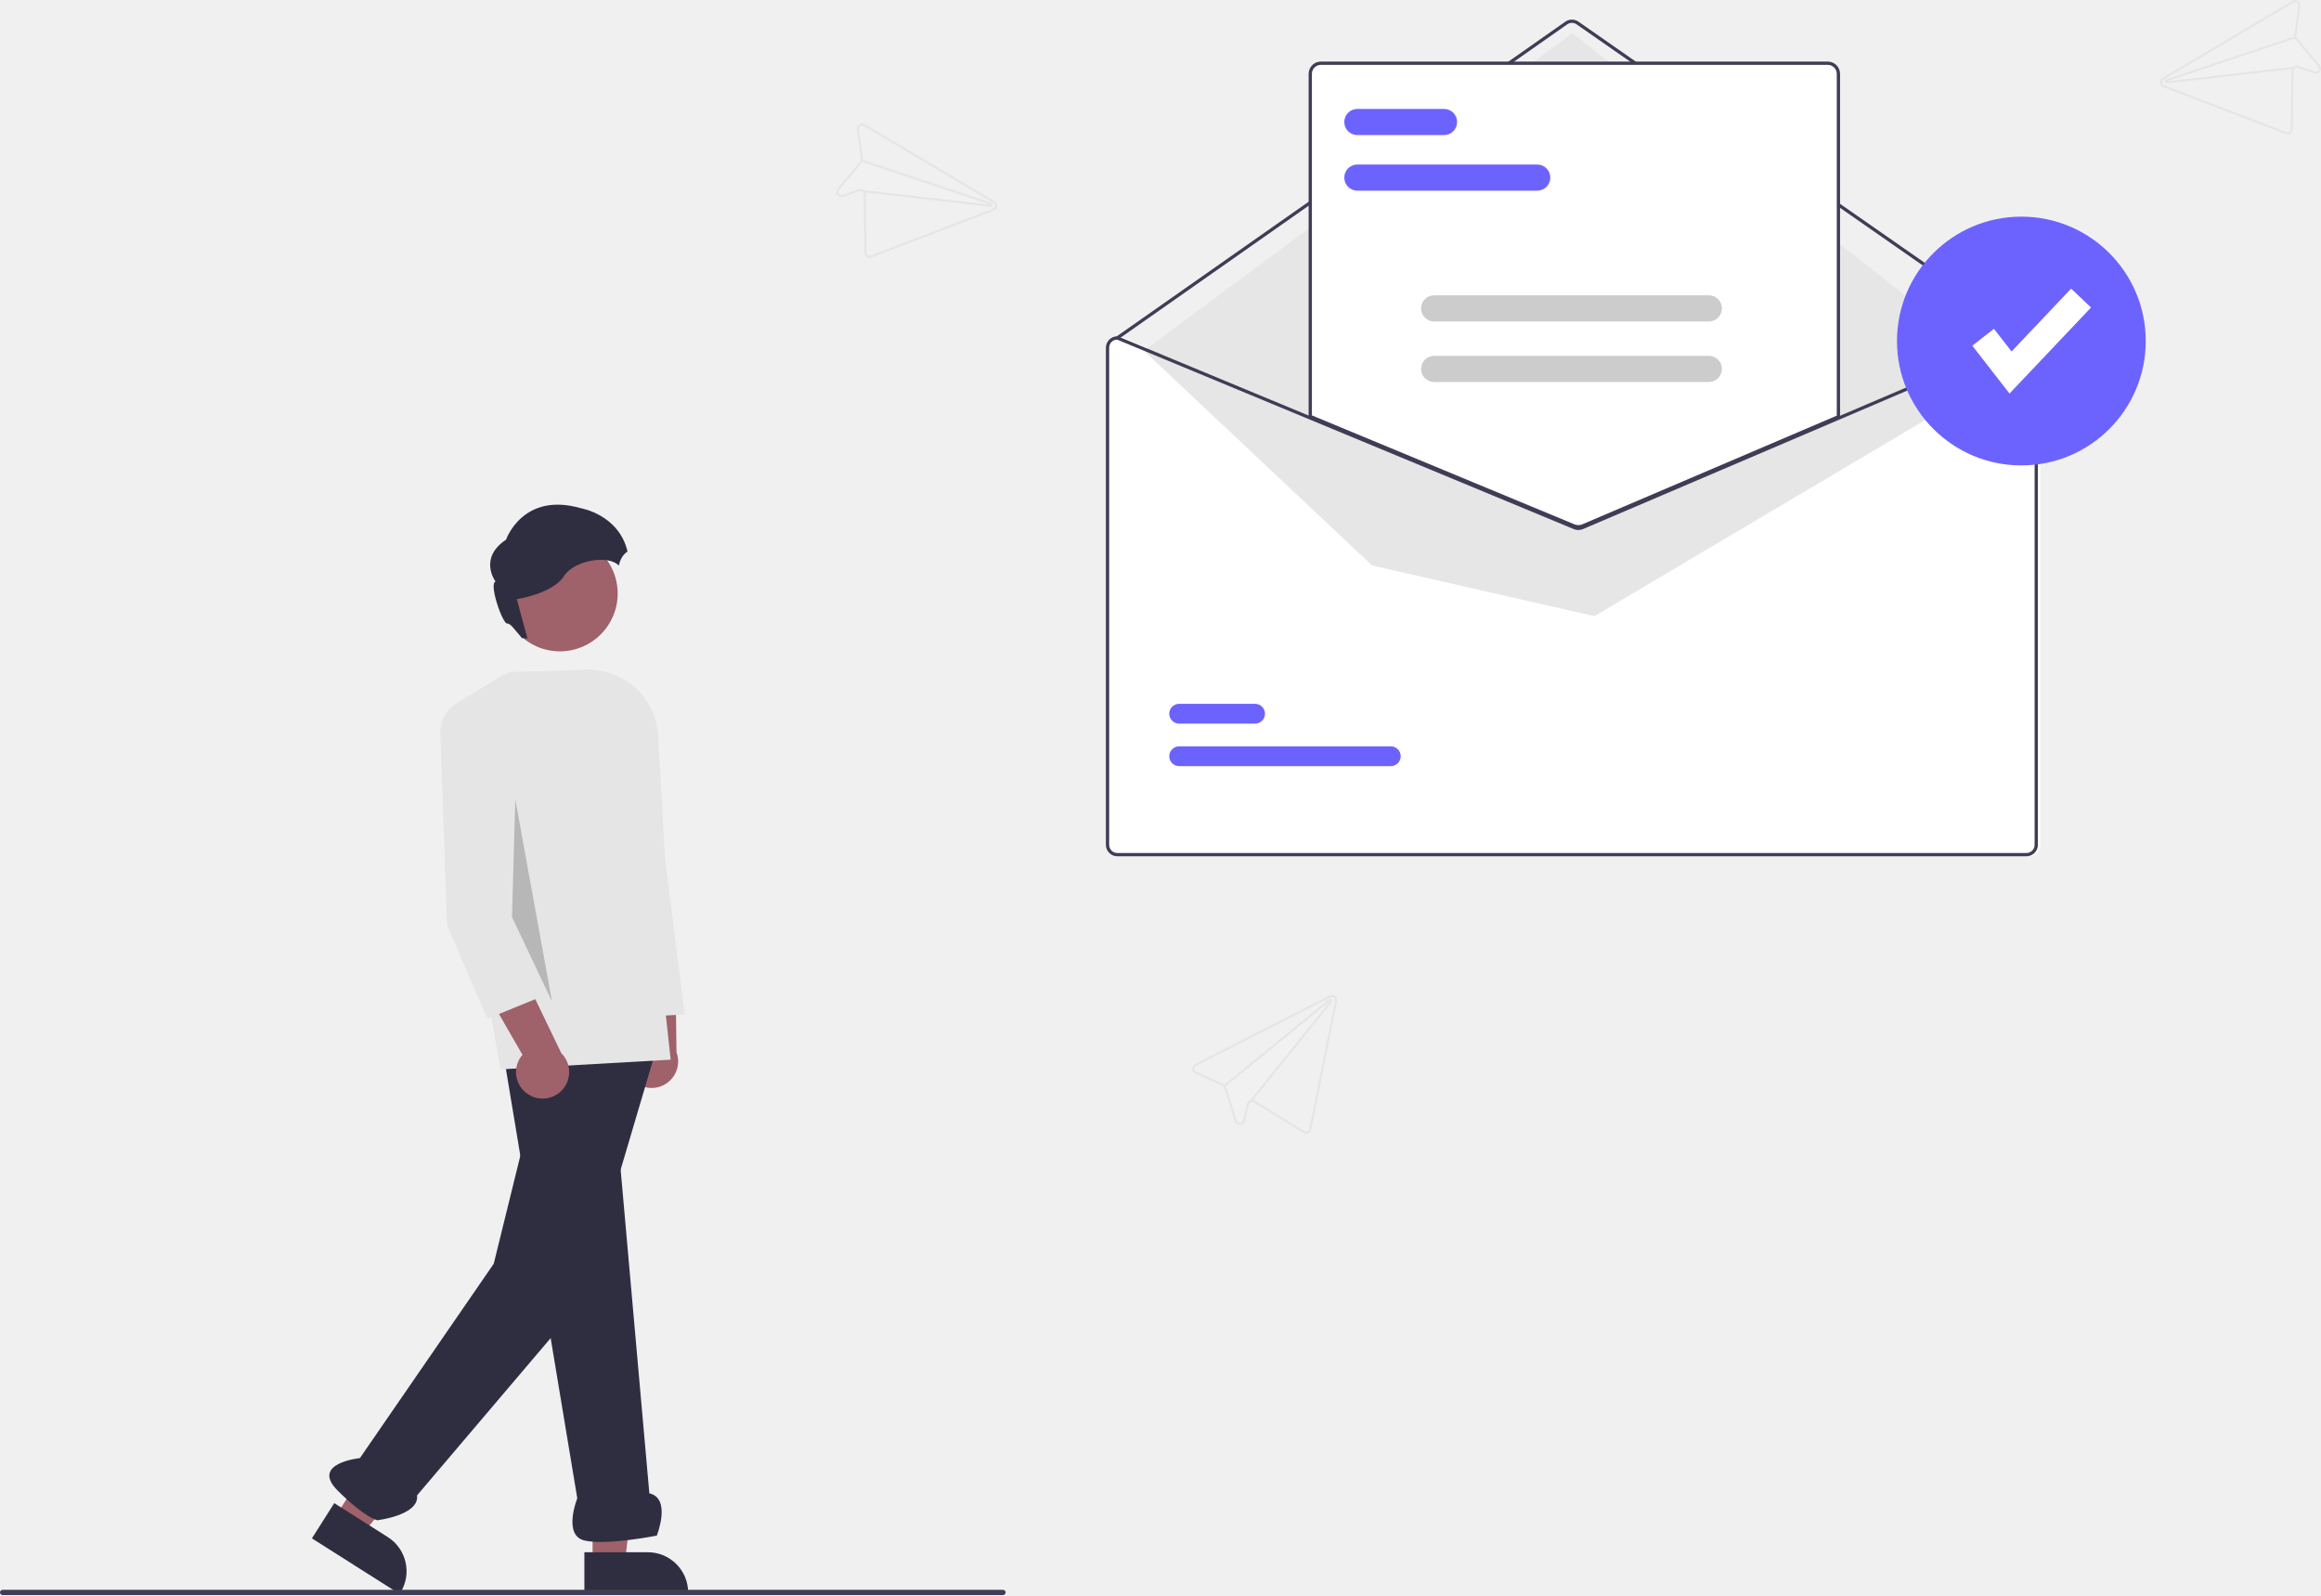
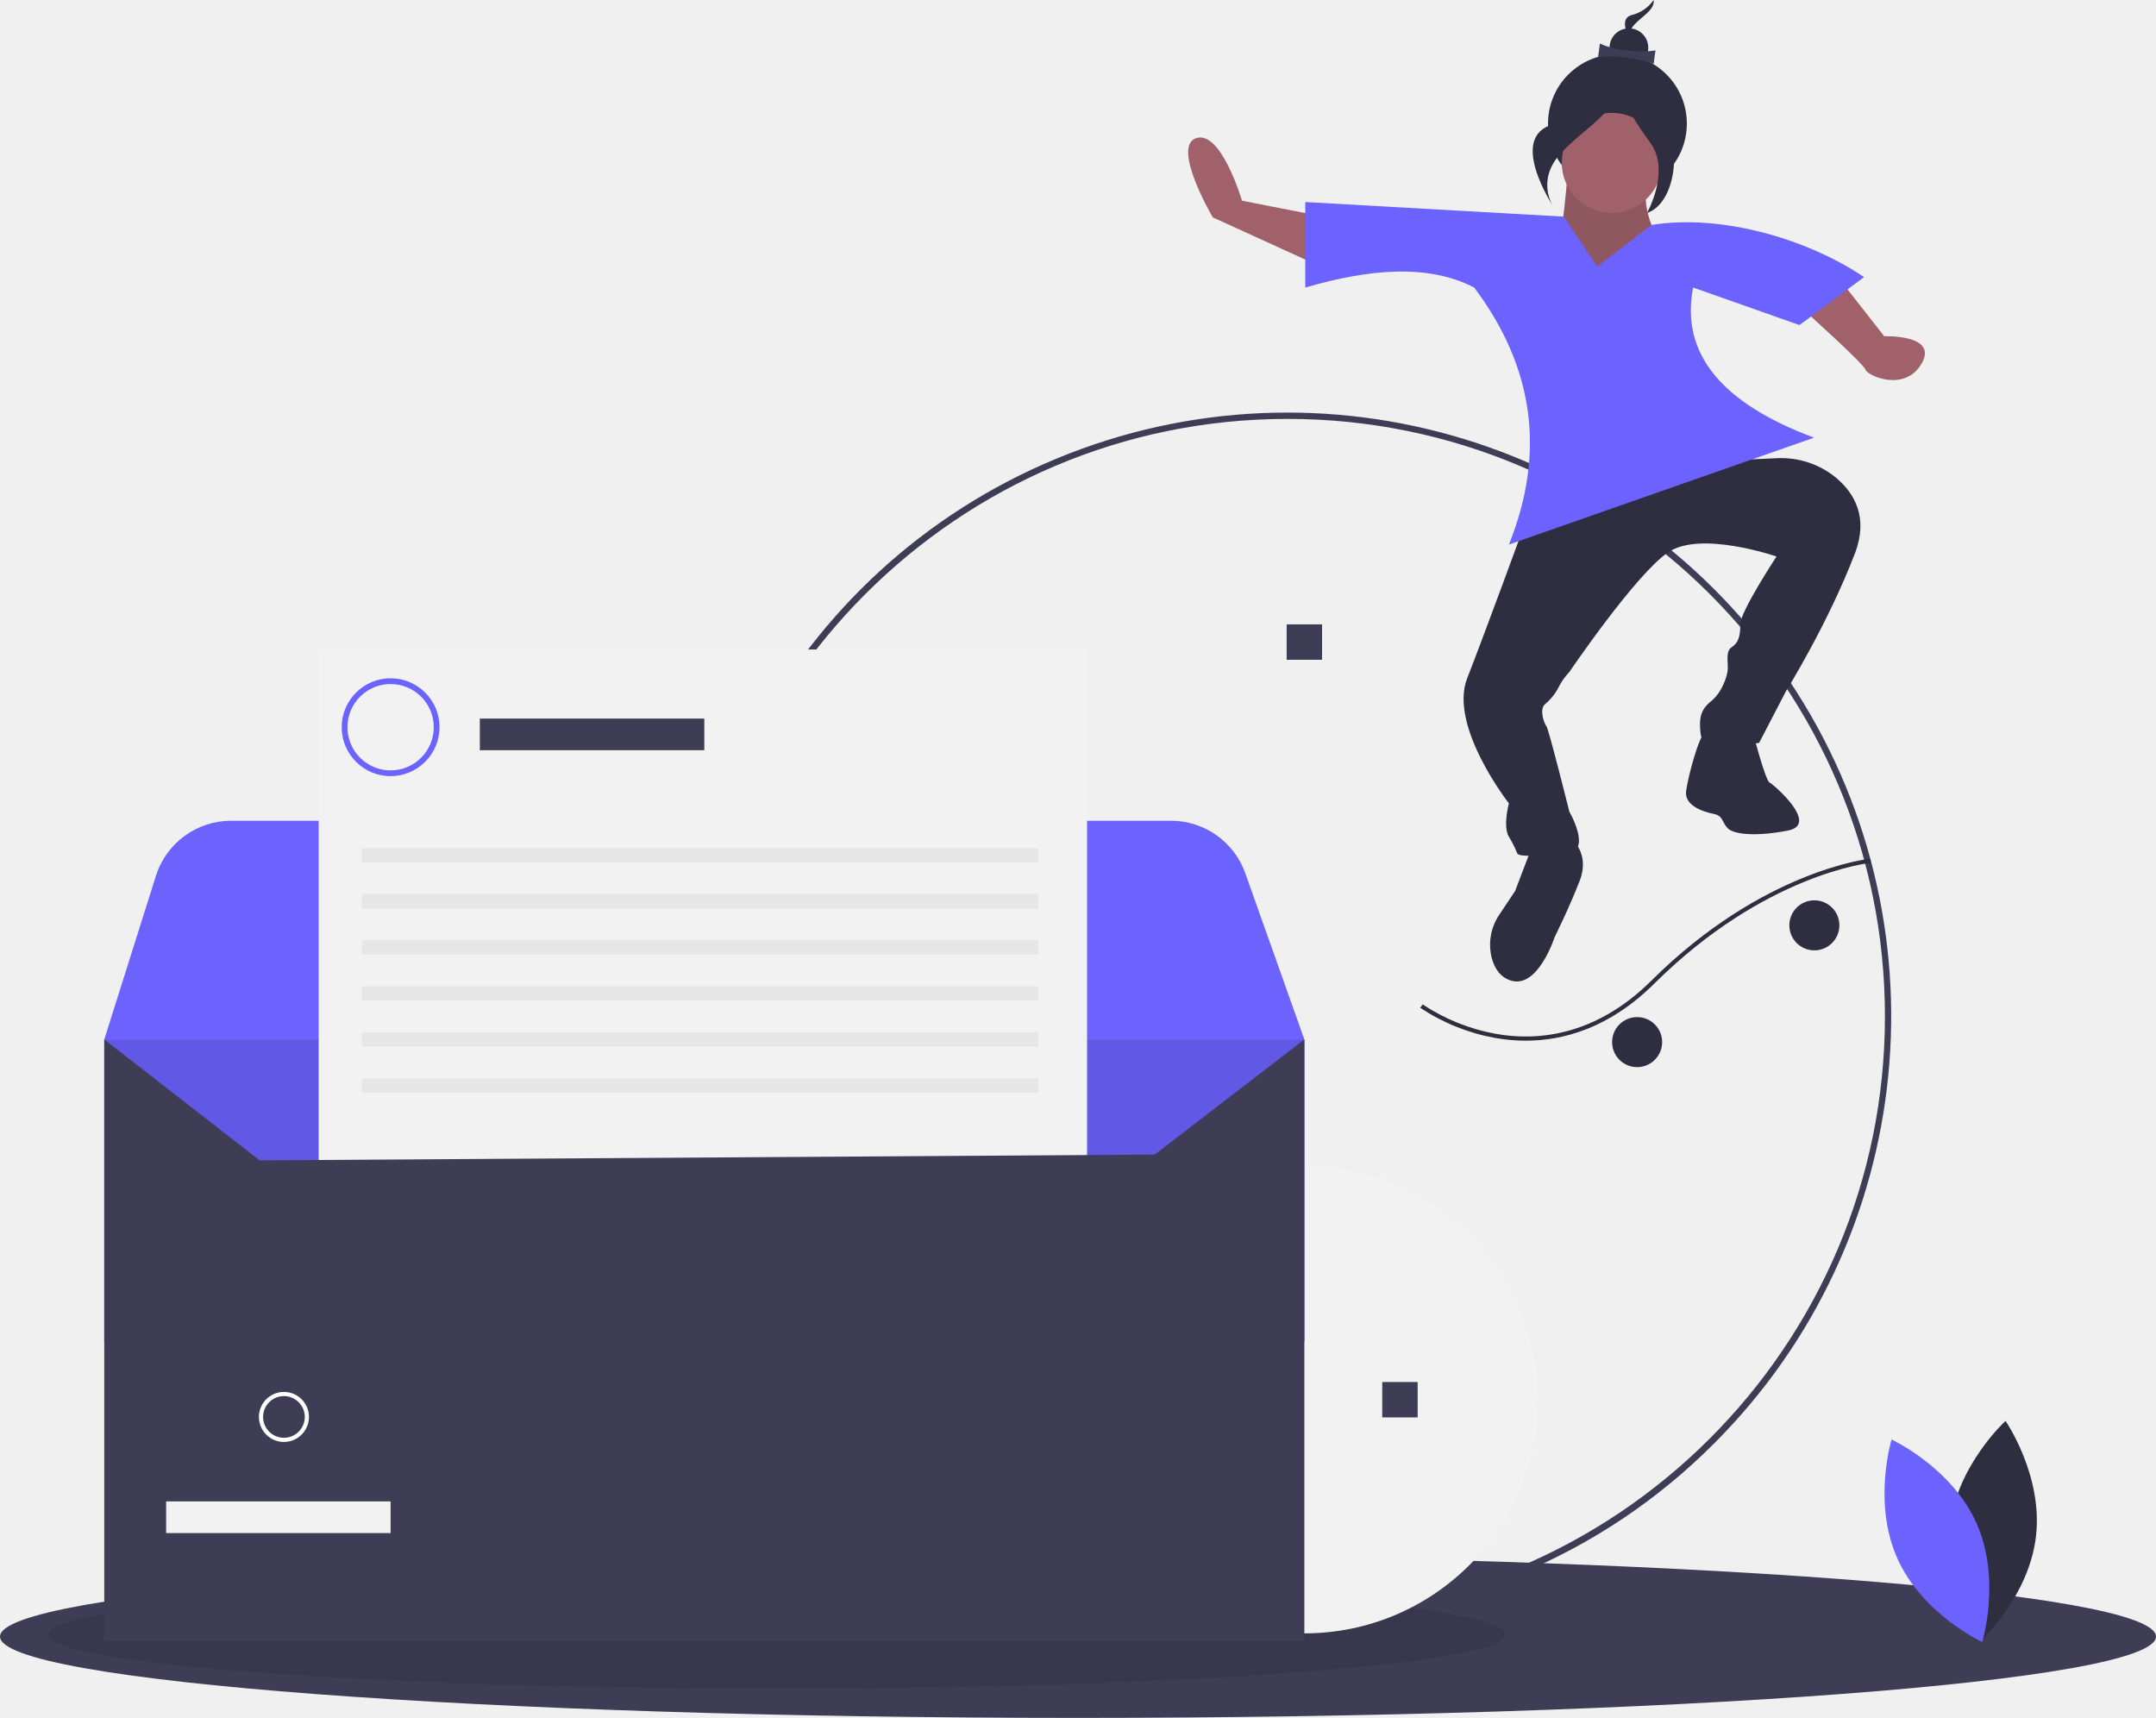
- <svg xmlns="http://www.w3.org/2000/svg" id="b9d164a0-f9aa-42f6-aed8-a14c053e9183" data-name="Layer 1" width="883.968" height="607.464" viewBox="0 0 883.968 607.464">
-   <path d="M930.734,274.341h-.125l-71.49,30.527-97.813,41.767a3.155,3.155,0,0,1-2.416.012L657.975,304.78l-73.246-30.39-.112-.05h-.125a4.364,4.364,0,0,0-4.359,4.359V468.012a4.364,4.364,0,0,0,4.359,4.359H930.734a4.364,4.364,0,0,0,4.359-4.359V278.7A4.364,4.364,0,0,0,930.734,274.341Z" transform="translate(-158.0159 -146.268)" fill="#fff" />
-   <path d="M931.045,275.586a.621.621,0,0,1-.355-.112L758.466,155.533a3.123,3.123,0,0,0-3.567.006L583.916,275.473a.623.623,0,0,1-.715-1.02l170.983-119.934a4.373,4.373,0,0,1,4.994-.008l172.223,119.941a.623.623,0,0,1-.356,1.134Z" transform="translate(-158.0159 -146.268)" fill="#3f3d56" />
-   <polygon points="435.67 133.57 598.834 12.645 763.237 142.174 607.241 234.65 522.549 215.346 435.67 133.57" fill="#e6e6e6" />
-   <path d="M687.714,438.037h-80.607a3.766,3.766,0,0,1-.011-7.532h80.618a3.766,3.766,0,0,1,.011,7.532Z" transform="translate(-158.0159 -146.268)" fill="#6c63ff" />
-   <path d="M636.027,421.846h-28.92a3.766,3.766,0,0,1-.011-7.532H636.027a3.766,3.766,0,1,1,.011,7.532Z" transform="translate(-158.0159 -146.268)" fill="#6c63ff" />
-   <path d="M759.145,347.191a4.71,4.71,0,0,1-1.787-.35L656.73,305.087V174.391a4.364,4.364,0,0,1,4.359-4.359H854.137a4.364,4.364,0,0,1,4.359,4.359V305.179l-.189.081-97.322,41.561A4.743,4.743,0,0,1,759.145,347.191Z" transform="translate(-158.0159 -146.268)" fill="#fff" />
-   <path d="M759.145,347.502a5.027,5.027,0,0,1-1.905-.373L656.418,305.295V174.391a4.676,4.676,0,0,1,4.671-4.671H854.137a4.676,4.676,0,0,1,4.671,4.671V305.384L761.108,347.107A5.05,5.05,0,0,1,759.145,347.502ZM657.664,304.463,757.715,345.978a3.81,3.81,0,0,0,2.907-.017L857.562,304.562V174.391a3.429,3.429,0,0,0-3.425-3.425H661.089a3.429,3.429,0,0,0-3.425,3.425Z" transform="translate(-158.0159 -146.268)" fill="#3f3d56" />
-   <path d="M929.8,274.341h-.125L858.185,304.867l-97.813,41.767a3.155,3.155,0,0,1-2.416.012L657.041,304.78l-73.246-30.39-.112-.05H583.558a4.364,4.364,0,0,0-4.359,4.359V468.012a4.364,4.364,0,0,0,4.359,4.359H929.8a4.364,4.364,0,0,0,4.359-4.359V278.7A4.364,4.364,0,0,0,929.8,274.341Zm3.114,193.671a3.115,3.115,0,0,1-3.114,3.114H583.558a3.115,3.115,0,0,1-3.114-3.114V278.7a3.121,3.121,0,0,1,2.995-3.114L657.041,306.125l100.435,41.674a4.434,4.434,0,0,0,3.388-.019L858.185,306.218,929.924,275.586a3.124,3.124,0,0,1,2.989,3.114Z" transform="translate(-158.0159 -146.268)" fill="#3f3d56" />
-   <path d="M743.479,218.887H674.978a4.982,4.982,0,0,1,0-9.964h68.501a4.982,4.982,0,0,1,0,9.964Z" transform="translate(-158.0159 -146.268)" fill="#6c63ff" />
-   <path d="M707.983,197.714H674.978a4.982,4.982,0,0,1,0-9.964h33.005a4.982,4.982,0,0,1,0,9.964Z" transform="translate(-158.0159 -146.268)" fill="#6c63ff" />
-   <path d="M808.847,268.706H704.227a4.982,4.982,0,0,1,0-9.964H808.847a4.982,4.982,0,0,1,0,9.964Z" transform="translate(-158.0159 -146.268)" fill="#ccc" />
-   <path d="M808.847,291.747H704.227a4.982,4.982,0,0,1,0-9.964H808.847a4.982,4.982,0,0,1,0,9.964Z" transform="translate(-158.0159 -146.268)" fill="#ccc" />
-   <circle cx="769.853" cy="129.878" r="47.371" fill="#6c63ff" />
-   <polygon points="765.339 149.875 751.161 131.644 759.406 125.231 766.119 133.863 788.798 109.922 796.382 117.107 765.339 149.875" fill="#fff" />
-   <path d="M397.781,556.121a10.056,10.056,0,0,1,4.214-14.832l-3.081-35.602,16.326,8.848.423,32.452a10.11,10.11,0,0,1-17.882,9.134Z" transform="translate(-158.0159 -146.268)" fill="#9f616a" />
-   <path d="M400.875,533.598l-.133-.336-18.012-45.503-2.858-86.253.48-.034a26.466,26.466,0,0,1,28.321,25.113l2.642,46.374,7.489,59.643Z" transform="translate(-158.0159 -146.268)" fill="#e5e5e5" />
-   <polygon points="127.8 577.505 138.154 584.07 168.401 547.255 153.119 537.567 127.8 577.505" fill="#9f616a" />
-   <path d="M285.318,718.718l20.392,12.927.001.001a15.387,15.387,0,0,1,4.756,21.233l-.268.422-33.387-21.166Z" transform="translate(-158.0159 -146.268)" fill="#2f2e41" />
-   <polygon points="225.692 595.15 237.952 595.149 243.784 547.861 225.69 547.862 225.692 595.15" fill="#9f616a" />
-   <path d="M380.581,737.415l24.144-.001h.001a15.387,15.387,0,0,1,15.386,15.386v.5l-39.531.001Z" transform="translate(-158.0159 -146.268)" fill="#2f2e41" />
-   <path d="M349.019,543.284,377.881,716.886s-5.678,14.195,2.839,16.087,27.443-1.893,27.443-1.893,5.678-14.195-2.839-16.087l-16.087-181.389Z" transform="translate(-158.0159 -146.268)" fill="#2f2e41" />
-   <path d="M366.053,546.38l-19.995,81.174-50.978,74.02s-18.926,1.893-8.517,12.302S301.704,725.232,301.704,725.232s16.087-1.893,15.141-9.463l62.673-73.771,29.118-98.457Z" transform="translate(-158.0159 -146.268)" fill="#2f2e41" />
-   <path d="M348.603,553.529l-4.829-27.558c-7.272-7.601,6.468-26.392,8-28.433l-.899-11.686a3.507,3.507,0,0,1-1.993-1.085c-4.511-4.601-4.208-22.751-4.193-23.521L339.712,409.462l12.386-7.226,31.322-1.01L398.716,414.483l14.733,135.352-.525.029Z" transform="translate(-158.0159 -146.268)" fill="#e5e5e5" />
-   <path d="M359.443,563.194a10.056,10.056,0,0,1-2.443-15.225l-17.825-30.971,18.535,1.127,14.086,29.238a10.11,10.11,0,0,1-12.353,15.83Z" transform="translate(-158.0159 -146.268)" fill="#9f616a" />
-   <path d="M343.658,534.233,328.281,498.589l-2.57-72.812a13.098,13.098,0,0,1,6.607-11.862l17.739-10.84,3.827,76.544L365.331,525.367Z" transform="translate(-158.0159 -146.268)" fill="#e5e5e5" />
-   <circle cx="213.238" cy="226.044" r="22.008" fill="#9f616a" />
-   <path d="M379.212,339.816c-22.165-6.392-28.456,11.979-28.456,11.979-10.684,7.088-3.995,15.975-3.995,15.975-2.696.599,2.694,16.375,4.492,15.975.959-.213,3.425,2.731,5.517,5.522a11.07,11.07,0,0,1,2.137.205l-4.058-15.013s13.679-2.096,17.873-8.685c4.012-6.304,17.221-8.295,20.98-4.084a9.505,9.505,0,0,1,1.341-3.404,6.801,6.801,0,0,1,1.971-1.976C393.689,342.187,379.212,339.816,379.212,339.816Z" transform="translate(-158.0159 -146.268)" fill="#2f2e41" />
-   <polyline points="196.224 305.464 194.996 349.275 210.238 381.401 196.224 304.299" opacity="0.2" />
-   <path d="M540.016,753.732h-381a1,1,0,1,1,0-2h381a1,1,0,0,1,0,2Z" transform="translate(-158.0159 -146.268)" fill="#3f3d56" />
-   <path d="M487.352,193.546a1.999,1.999,0,0,0-2.998,1.991l1.544,11.323a1.3,1.3,0,0,1-.034.499,1.221,1.221,0,0,1-.237.436l-8.647,10.244a1.954,1.954,0,0,0-.127,2.414l.009.013a1.951,1.951,0,0,0,2.283.752l6.244-2.119a1.202,1.202,0,0,1,1.208.272,1.162,1.162,0,0,1,.372.854l.244,22.249a1.984,1.984,0,0,0,.874,1.629,2.004,2.004,0,0,0,1.832.213l46.607-17.825a1.998,1.998,0,0,0,.307-3.586l-.635-.377-48.847-28.982Zm-2.209,1.882a1.201,1.201,0,0,1,1.802-1.193L535.777,223.209l.65.385a1.201,1.201,0,0,1-.183,2.151l-46.607,17.825a1.198,1.198,0,0,1-1.624-1.106l-.244-22.249a1.915,1.915,0,0,0-.112-.646l47.45,5.452a.8.8,0,0,0,.48-1.497.696.696,0,0,0-.125-.054L486.702,207.194a1.97,1.97,0,0,0-.014-.442l-1.544-11.323Z" transform="translate(-158.0159 -146.268)" fill="#f1f1f1" />
-   <path d="M487.352,193.546a1.999,1.999,0,0,0-2.998,1.991l1.544,11.323a1.3,1.3,0,0,1-.034.499,1.221,1.221,0,0,1-.237.436l-8.647,10.244a1.954,1.954,0,0,0-.127,2.414l.009.013a1.951,1.951,0,0,0,2.283.752l6.244-2.119a1.202,1.202,0,0,1,1.208.272,1.162,1.162,0,0,1,.372.854l.244,22.249a1.984,1.984,0,0,0,.874,1.629,2.004,2.004,0,0,0,1.832.213l46.607-17.825a1.998,1.998,0,0,0,.307-3.586l-.635-.377-48.847-28.982Zm-2.209,1.882a1.201,1.201,0,0,1,1.802-1.193L535.777,223.209l.65.385a1.201,1.201,0,0,1-.183,2.151l-46.607,17.825a1.198,1.198,0,0,1-1.624-1.106l-.244-22.249a1.915,1.915,0,0,0-.112-.646,1.943,1.943,0,0,0-.512-.782c-.032-.032-.066-.061-.101-.09l-.002-.003a1.992,1.992,0,0,0-1.908-.351l-6.248,2.122a1.162,1.162,0,0,1-1.369-.456l-.005-.007a1.16,1.16,0,0,1,.077-1.447l8.647-10.243a1.889,1.889,0,0,0,.239-.35l.003-.002a1.916,1.916,0,0,0,.152-.377,1.857,1.857,0,0,0,.071-.389,1.97,1.97,0,0,0-.014-.442l-1.544-11.323Z" transform="translate(-158.0159 -146.268)" fill="#e5e5e5" />
-   <path d="M486.702,207.194,535.462,223.47a.697.697,0,0,1,.125.054.8.8,0,0,1-.48,1.497l-47.45-5.452-.838-.095.093-.792.13.012.002.003,48.154,5.529-48.72-16.266-.003.002-.211-.073.253-.758Z" transform="translate(-158.0159 -146.268)" fill="#e5e5e5" />
-   <path d="M1031.128,146.546,982.281,175.528l-.635.377a1.998,1.998,0,0,0,.307,3.586l46.607,17.825a2.004,2.004,0,0,0,1.832-.213,1.984,1.984,0,0,0,.874-1.629l.244-22.249a1.162,1.162,0,0,1,.372-.854,1.202,1.202,0,0,1,1.208-.272l6.244,2.119a1.951,1.951,0,0,0,2.283-.752l.009-.013a1.954,1.954,0,0,0-.127-2.414l-8.647-10.244a1.221,1.221,0,0,1-.237-.436,1.3,1.3,0,0,1-.034-.499l1.544-11.323a1.999,1.999,0,0,0-2.998-1.991Zm2.209,1.882-1.544,11.323a1.97,1.97,0,0,0-.014.442L983.018,176.47a.696.696,0,0,0-.125.054.8.8,0,0,0,.48,1.497l47.45-5.452a1.915,1.915,0,0,0-.112.646l-.244,22.249a1.198,1.198,0,0,1-1.624,1.106l-46.607-17.825a1.201,1.201,0,0,1-.183-2.151l.65-.385,48.832-28.973a1.201,1.201,0,0,1,1.802,1.193Z" transform="translate(-158.0159 -146.268)" fill="#f1f1f1" />
-   <path d="M1031.128,146.546,982.281,175.528l-.635.377a1.998,1.998,0,0,0,.307,3.586l46.607,17.825a2.004,2.004,0,0,0,1.832-.213,1.984,1.984,0,0,0,.874-1.629l.244-22.249a1.162,1.162,0,0,1,.372-.854,1.202,1.202,0,0,1,1.208-.272l6.244,2.119a1.951,1.951,0,0,0,2.283-.752l.009-.013a1.954,1.954,0,0,0-.127-2.414l-8.647-10.244a1.221,1.221,0,0,1-.237-.436,1.3,1.3,0,0,1-.034-.499l1.544-11.323a1.999,1.999,0,0,0-2.998-1.991Zm2.209,1.882-1.544,11.323a1.97,1.97,0,0,0-.014.442,1.857,1.857,0,0,0,.071.389,1.916,1.916,0,0,0,.152.377l.003.002a1.889,1.889,0,0,0,.239.35l8.647,10.243a1.16,1.16,0,0,1,.077,1.447l-.005.007a1.162,1.162,0,0,1-1.369.456l-6.248-2.122a1.992,1.992,0,0,0-1.908.351l-.002.003c-.035.029-.07.059-.101.09a1.943,1.943,0,0,0-.512.782,1.915,1.915,0,0,0-.112.646l-.244,22.249a1.198,1.198,0,0,1-1.624,1.106l-46.607-17.825a1.201,1.201,0,0,1-.183-2.151l.65-.385,48.832-28.973a1.201,1.201,0,0,1,1.802,1.193Z" transform="translate(-158.0159 -146.268)" fill="#e5e5e5" />
-   <path d="M1031.963,160.131l.253.758-.211.073-.003-.002-48.72,16.266,48.154-5.529.002-.003.13-.012.093.792-.838.095-47.45,5.452a.8.8,0,0,1-.48-1.497.697.697,0,0,1,.125-.054l48.761-16.276Z" transform="translate(-158.0159 -146.268)" fill="#e5e5e5" />
-   <path d="M613.142,551.49a1.999,1.999,0,0,0,.081,3.598l10.396,4.747a1.3,1.3,0,0,1,.404.295,1.221,1.221,0,0,1,.242.434l4.037,12.783a1.954,1.954,0,0,0,1.972,1.397l.016-.001a1.951,1.951,0,0,0,1.856-1.527l1.546-6.411a1.202,1.202,0,0,1,.875-.875,1.162,1.162,0,0,1,.921.142l18.936,11.684a1.984,1.984,0,0,0,1.844.132,2.004,2.004,0,0,0,1.16-1.435l9.842-48.919a1.998,1.998,0,0,0-2.867-2.176l-.658.335L613.142,551.49Zm.41,2.873a1.201,1.201,0,0,1-.045-2.16l50.585-25.789.673-.343a1.201,1.201,0,0,1,1.72,1.304L656.644,576.292a1.198,1.198,0,0,1-1.802.782l-18.935-11.684a1.915,1.915,0,0,0-.606-.251l29.967-37.192a.8.8,0,0,0-1.009-1.205.696.696,0,0,0-.113.077l-39.816,32.515a1.97,1.97,0,0,0-.381-.224l-10.396-4.747Z" transform="translate(-158.0159 -146.268)" fill="#f1f1f1" />
-   <path d="M613.142,551.49a1.999,1.999,0,0,0,.081,3.598l10.396,4.747a1.3,1.3,0,0,1,.404.295,1.221,1.221,0,0,1,.242.434l4.037,12.783a1.954,1.954,0,0,0,1.972,1.397l.016-.001a1.951,1.951,0,0,0,1.856-1.527l1.546-6.411a1.202,1.202,0,0,1,.875-.875,1.162,1.162,0,0,1,.921.142l18.936,11.684a1.984,1.984,0,0,0,1.844.132,2.004,2.004,0,0,0,1.16-1.435l9.842-48.919a1.998,1.998,0,0,0-2.867-2.176l-.658.335L613.142,551.49Zm.41,2.873a1.201,1.201,0,0,1-.045-2.16l50.585-25.789.673-.343a1.201,1.201,0,0,1,1.72,1.304l-9.842,48.919a1.198,1.198,0,0,1-1.802.782l-18.935-11.684a1.915,1.915,0,0,0-.606-.251,1.943,1.943,0,0,0-.935.015c-.044.01-.087.024-.13.037l-.004 0a1.992,1.992,0,0,0-1.316,1.425l-1.546,6.415a1.162,1.162,0,0,1-1.117.913l-.008 0a1.16,1.16,0,0,1-1.182-.838l-4.037-12.783a1.89,1.89,0,0,0-.168-.389l-0-.004a1.915,1.915,0,0,0-.237-.33,1.857,1.857,0,0,0-.291-.268,1.97,1.97,0,0,0-.381-.224l-10.396-4.747Z" transform="translate(-158.0159 -146.268)" fill="#e5e5e5" />
-   <path d="M624.329,559.333l39.816-32.515a.697.697,0,0,1,.113-.077.8.8,0,0,1,1.009,1.205l-29.967,37.192-.528.657-.62-.502.08-.103.004-0,30.408-37.746-39.785,32.486 0.0.004-.174.139-.505-.619Z" transform="translate(-158.0159 -146.268)" fill="#e5e5e5" />
+ <svg xmlns="http://www.w3.org/2000/svg" id="f55c1cc7-a527-4cda-b37a-1ea88d078d90" data-name="Layer 1" width="1034" height="823.843" viewBox="0 0 1034 823.843">
+   <circle cx="775.703" cy="59.262" r="33.293" fill="#2f2e41" />
+   <path d="M835.176,117.655s-4.816,60.643-10.594,60.643S892,175.444,892,175.444s-30.82-39.953-15.41-52.795S835.176,117.655,835.176,117.655Z" transform="translate(-83 -38.0783)" fill="#9f616a" />
+   <path d="M835.176,117.655s-4.816,60.643-10.594,60.643S892,175.444,892,175.444s-30.82-39.953-15.41-52.795S835.176,117.655,835.176,117.655Z" transform="translate(-83 -38.0783)" opacity="0.1" />
+   <path d="M700.5,814.965a289.501,289.501,0,1,1,204.707-84.793A287.604,287.604,0,0,1,700.5,814.965Zm0-576c-157.977,0-286.5,128.523-286.5,286.5s128.523,286.5,286.5,286.5S987,683.441,987,525.465,858.477,238.965,700.5,238.965Z" transform="translate(-83 -38.0783)" fill="#3f3d56" />
+   <path d="M921.653,250.335,888,259.965l47.007-2.144a41.391,41.391,0,0,1,29.02,9.764c8.375,7.25,15.125,18.75,8.625,35.75-13,34-33,66-33,66l-13,25s-27,4-28-4,0-12,5-16,8-12,8-16-1-8,2-10,4-5,4-11S935,304.965,935,304.965s-36.347-12.63-52-2-47.347,57.37-47.347,57.37a30.091,30.091,0,0,0-5.167,7.342,25.95,25.95,0,0,1-6.537,8.13c-2.908,2.556-.23,9.595.704,10.528,1,1,11,41,11,41s11,19-1,20-23,2-24,0a54.362,54.362,0,0,0-4-8c-3-5,0-16,0-16s-29-37-20-60,28-75,28-75l29-12,53-19Z" transform="translate(-83 -38.0783)" fill="#2f2e41" />
+   <path d="M719.653,142.335l-41-8s-10-34-22-30,8,38,8,38l57,26Z" transform="translate(-83 -38.0783)" fill="#a0616a" />
+   <path d="M968.653,176.335l18,23s26-1,18,13-26,6-27,3-30-29-30-29Z" transform="translate(-83 -38.0783)" fill="#a0616a" />
+   <path d="M875,145.965l-26,20-16-24-124-7v41c30.516-8.811,58.605-11.541,81,0,28.346,37.744,34.583,78.731,16.653,123.263L953,247.965c-43.863-16.333-64.224-40.012-58-72l51,18,31-23C949.278,152.311,908.022,140.611,875,145.965Z" transform="translate(-83 -38.0783)" fill="#6c63ff" />
+   <ellipse cx="517" cy="784.843" rx="517" ry="39" fill="#3f3d56" />
+   <ellipse cx="372.5" cy="783.843" rx="349.5" ry="26" opacity="0.1" />
+   <path d="M1018.162,769.984c-3.331,29.19,14.614,55.21,14.614,55.21s23.346-21.307,26.678-50.498-14.614-55.21-14.614-55.21S1021.493,740.793,1018.162,769.984Z" transform="translate(-83 -38.0783)" fill="#2f2e41" />
+   <path d="M1030.889,768.477c12.007,26.814,2.776,57.044,2.776,57.044s-28.699-13.245-40.706-40.059-2.776-57.044-2.776-57.044S1018.881,741.663,1030.889,768.477Z" transform="translate(-83 -38.0783)" fill="#6c63ff" />
+   <circle cx="625.559" cy="671.249" r="112.056" fill="#f2f2f2" />
+   <path d="M708.559,536.573l-27.605,69.012-99.819.8-32.518.262-77.169.621-32.505.262-77.169.621-32.505.262-77.169.635-32.505.262-52.09.414L157.43,589.105l-13.071-26.708-7.219-14.782L133,536.573l24.775-78.466a37.827,37.827,0,0,1,36.066-26.431h450.758a37.835,37.835,0,0,1,35.624,25.148l2.871,8.088Z" transform="translate(-83 -38.0783)" fill="#6c63ff" />
+   <rect x="50" y="498.496" width="575.559" height="144.925" fill="#6c63ff" />
+   <rect x="50" y="498.496" width="575.559" height="144.925" opacity="0.1" />
+   <rect x="617.07" y="299.428" width="16.978" height="16.978" fill="#3f3d56" />
+   <rect x="662.911" y="662.76" width="16.978" height="16.978" fill="#3f3d56" />
+   <rect x="152.828" y="311.473" width="368.523" height="463.759" fill="#f2f2f2" />
+   <rect x="230.121" y="344.598" width="107.658" height="15.183" fill="#3f3d56" />
+   <rect x="173.531" y="406.709" width="324.356" height="6.901" fill="#e6e6e6" />
+   <rect x="173.531" y="428.793" width="324.356" height="6.901" fill="#e6e6e6" />
+   <rect x="173.531" y="450.876" width="324.356" height="6.901" fill="#e6e6e6" />
+   <rect x="173.531" y="472.96" width="324.356" height="6.901" fill="#e6e6e6" />
+   <rect x="173.531" y="495.044" width="324.356" height="6.901" fill="#e6e6e6" />
+   <rect x="173.531" y="517.128" width="324.356" height="6.901" fill="#e6e6e6" />
+   <path d="M270.334,410.281a23.464,23.464,0,1,1,23.464-23.464A23.49,23.49,0,0,1,270.334,410.281Zm0-44.168a20.704,20.704,0,1,0,20.704,20.704A20.727,20.727,0,0,0,270.334,366.114Z" transform="translate(-83 -38.0783)" fill="#6c63ff" />
+   <polygon points="625.559 786.964 50 786.964 50 498.495 124.533 556.465 553.786 553.704 625.559 498.495 625.559 786.964" fill="#3f3d56" />
+   <rect x="79.675" y="720.023" width="107.658" height="15.183" fill="#f2f2f2" />
+   <path d="M219.172,729.591a12,12,0,1,1,12-12A12.014,12.014,0,0,1,219.172,729.591Zm0-22a10,10,0,1,0,10,10A10.011,10.011,0,0,0,219.172,707.591Z" transform="translate(-83 -38.0783)" fill="#fff" />
+   <path d="M923.653,389.335s6,23,8,24,24,20,9,23-26,2-29-1-2-6-7-7-14-4-13-11,6-26,9-28S923.653,389.335,923.653,389.335Z" transform="translate(-83 -38.0783)" fill="#2f2e41" />
+   <path d="M836.653,440.335s9,7,4,20-12,27-12,27-8,25-21,21c-5.281-1.625-7.922-6.056-9.196-10.744a25.696,25.696,0,0,1,3.632-20.91l7.564-11.346,8-21Z" transform="translate(-83 -38.0783)" fill="#2f2e41" />
+   <path d="M814.704,537.151c17.926,0,40.105-5.938,61.718-27.402C929.332,457.2,979.599,451.929,980.1,451.882L979.914,449.89c-.509.048-51.488,5.391-104.902,58.438-27.446,27.259-55.775,28.929-74.707,25.527a93.363,93.363,0,0,1-34.999-14.105l-1.182,1.613a95.445,95.445,0,0,0,35.748,14.446A83.498,83.498,0,0,0,814.704,537.151Z" transform="translate(-83 -38.0783)" fill="#2f2e41" />
+   <circle cx="870.153" cy="443.757" r="12" fill="#2f2e41" />
+   <circle cx="785.153" cy="499.757" r="12" fill="#2f2e41" />
+   <circle cx="773.006" cy="78.116" r="23.996" fill="#a0616a" />
+   <path d="M876.082,38.078a18.199,18.199,0,0,1-10.501,7.219c-7.343,1.966-.06,13.001-.06,13.001s-2.648-4.013,1.172-8.262S876.659,42.881,876.082,38.078Z" transform="translate(-83 -38.0783)" fill="#2f2e41" />
+   <circle cx="781.219" cy="22.867" r="9.278" fill="#2f2e41" />
+   <path d="M876.066,68.722c-7.564-2.861-20.159-4.312-26.638-3.32l.889-6.489c6.229,3.22,18.766,4.732,26.638,3.32Z" transform="translate(-83 -38.0783)" fill="#3f3d56" />
+   <path d="M859.429,76.044s-9.48,15.768-31.523,21.671-.18,39.028-.18,39.028-7.95-12.046,3.517-24.802S861.164,90.463,859.429,76.044Z" transform="translate(-83 -38.0783)" fill="#2f2e41" />
+   <path d="M860.182,75.086s9.107,21.658,19.105,23.706,9.24,36.269-6.396,41.401c0,0,11.401-20.062,1.656-33.517S858.646,82.585,860.182,75.086Z" transform="translate(-83 -38.0783)" fill="#2f2e41" />
</svg>
